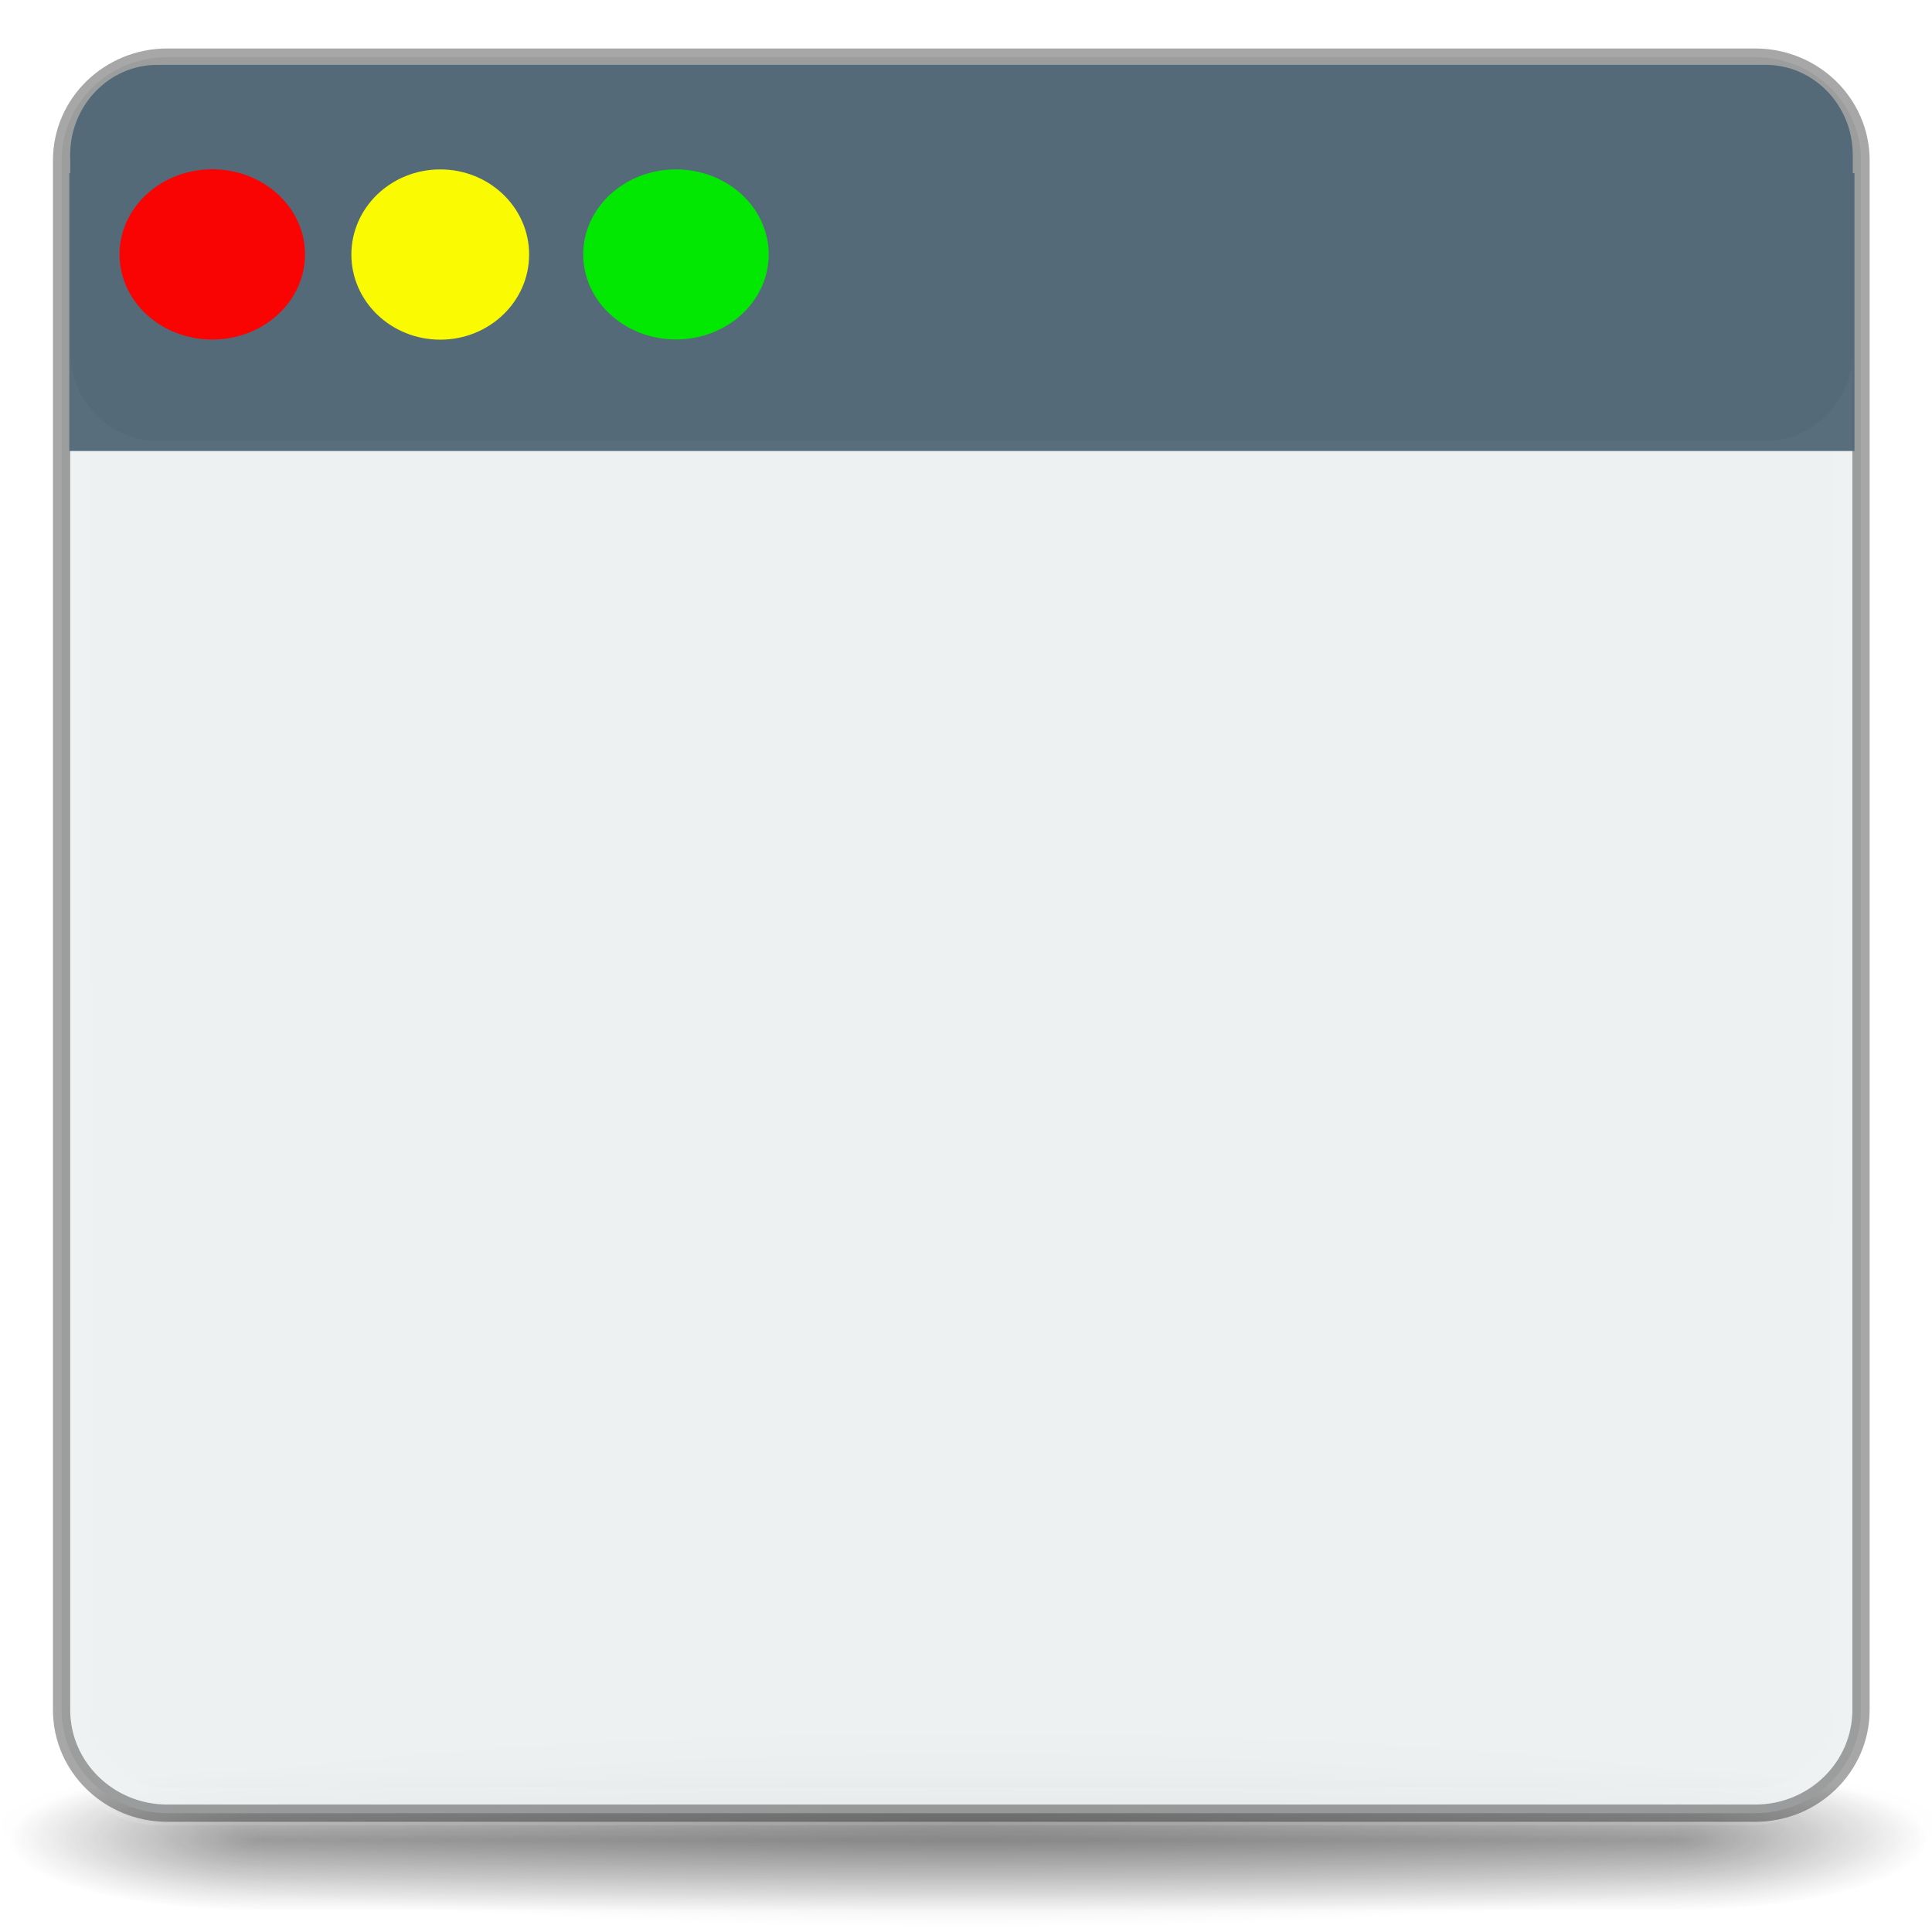
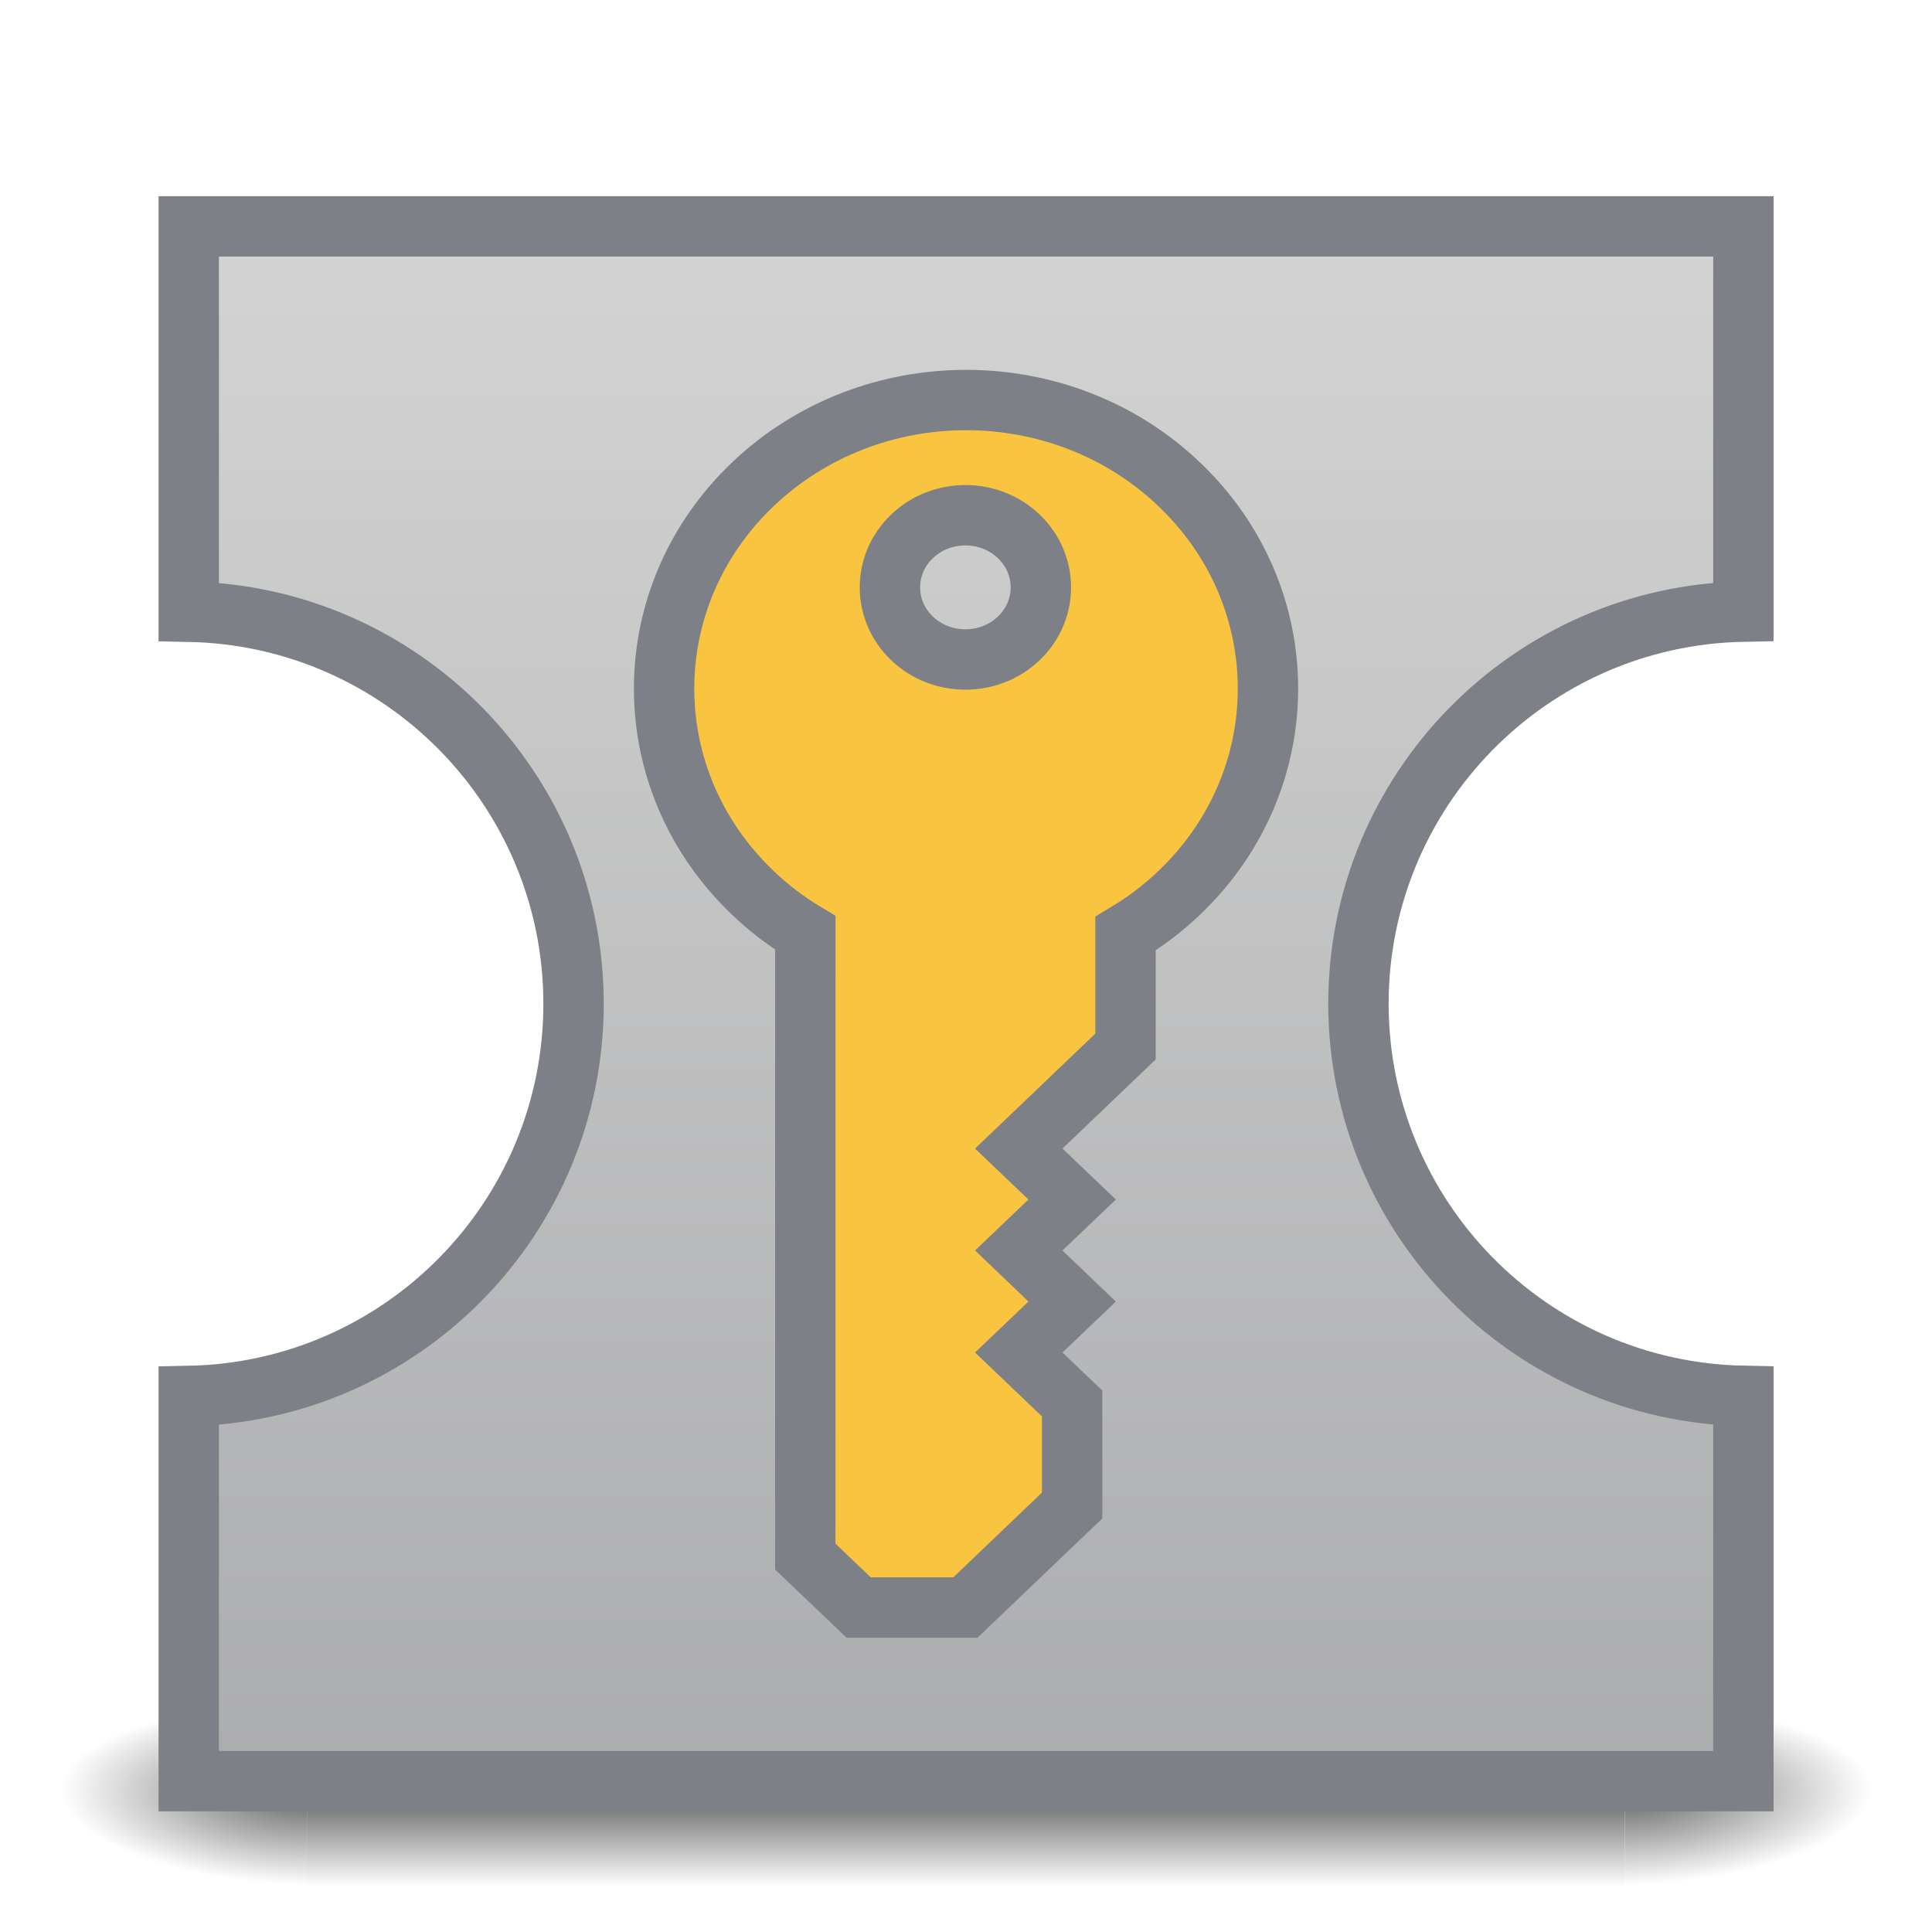
- <svg xmlns="http://www.w3.org/2000/svg" xmlns:xlink="http://www.w3.org/1999/xlink" version="1.1" width="16" height="16" id="svg3508">
-   <defs id="defs3510">
-     <linearGradient x1="23.996" y1="-0.667" x2="24" y2="40.444" id="linearGradient3174-3" xlink:href="#linearGradient3977-7-7" gradientUnits="userSpaceOnUse" gradientTransform="matrix(0.2972973,0,0,0.2432432,1.866156,3.162159)" />
-     <linearGradient id="linearGradient3977-7-7">
-       <stop id="stop3979-6-6" style="stop-color:#ffffff;stop-opacity:1" offset="0" />
-       <stop id="stop3981-3-44" style="stop-color:#ffffff;stop-opacity:0.235" offset="0" />
-       <stop id="stop3983-8-5" style="stop-color:#ffffff;stop-opacity:0.157" offset="1" />
-       <stop id="stop3985-2-08" style="stop-color:#ffffff;stop-opacity:0.392" offset="1" />
+ <svg xmlns="http://www.w3.org/2000/svg" xmlns:xlink="http://www.w3.org/1999/xlink" width="16" height="16" viewBox="0 0 16 16" id="svg5545" version="1.1">
+   <defs id="defs5547">
+     <linearGradient id="linearGradient4168">
+       <stop style="stop-color:#f9c440;stop-opacity:1" offset="0" id="stop4170" />
+       <stop style="stop-color:#f9c440;stop-opacity:1" offset="1" id="stop4172" />
    </linearGradient>
-     <linearGradient x1="25.132" y1="0.985" x2="25.132" y2="47.013" id="linearGradient3182-5" xlink:href="#linearGradient4337" gradientUnits="userSpaceOnUse" gradientTransform="matrix(0.3714277,0,0,0.2390117,-1.914262,2.897046)" />
-     <linearGradient id="linearGradient5736">
-       <stop id="stop5738" style="stop-color:#586e75;stop-opacity:1" offset="0" />
-       <stop id="stop5740" style="stop-color:#073642;stop-opacity:1" offset="1" />
+     <linearGradient id="linearGradient4151">
+       <stop style="stop-color:#abacae;stop-opacity:1;" offset="0" id="stop4153" />
+       <stop style="stop-color:#d4d4d4;stop-opacity:1" offset="1" id="stop4155" />
    </linearGradient>
-     <linearGradient id="linearGradient4337">
-       <stop id="stop4339" style="stop-color:#fdf6e3;stop-opacity:1" offset="0" />
-       <stop id="stop4341" style="stop-color:#eee8d5;stop-opacity:1" offset="1" />
+     <linearGradient id="linearGradient8378">
+       <stop style="stop-color:#000000;stop-opacity:1;" offset="0" id="stop8380" />
+       <stop id="stop8386" offset="0.5" style="stop-color:#000000;stop-opacity:0.502" />
+       <stop style="stop-color:#000000;stop-opacity:0;" offset="1" id="stop8382" />
    </linearGradient>
-     <linearGradient gradientTransform="matrix(0.3402577,0.09076733,-0.05512078,0.2048136,1.232501,-0.0196911)" gradientUnits="userSpaceOnUse" xlink:href="#linearGradient5736" id="linearGradient3192-0-3" y2="55.173" x2="26.445" y1="-2.101" x1="17.231" />
-     <linearGradient y2="47.013" x2="25.132" y1="0.985" x1="25.132" gradientTransform="matrix(0.3714277,0,0,0.2390117,-1.914262,2.897046)" gradientUnits="userSpaceOnUse" id="linearGradient4526" xlink:href="#linearGradient5736" />
-     <linearGradient y2="40.444" x2="24" y1="-0.667" x1="23.996" gradientTransform="matrix(0.2972973,0,0,0.2432432,1.866156,3.162159)" gradientUnits="userSpaceOnUse" id="linearGradient4528" xlink:href="#linearGradient3977-7-7" />
-     <radialGradient gradientTransform="matrix(0.06180142,0,0,0.01958996,1.341702,11.47563)" gradientUnits="userSpaceOnUse" xlink:href="#linearGradient3820-7-2-1" id="radialGradient3025-3" fy="186.171" fx="99.157" r="62.769" cy="186.171" cx="99.157" />
-     <linearGradient id="linearGradient3820-7-2-1">
-       <stop offset="0" style="stop-color:#3d3d3d;stop-opacity:1" id="stop3822-2-6-3" />
-       <stop offset="0.5" style="stop-color:#686868;stop-opacity:0.498" id="stop3864-8-7-7" />
-       <stop offset="1" style="stop-color:#686868;stop-opacity:0" id="stop3824-1-2-5" />
+     <linearGradient id="linearGradient8366">
+       <stop style="stop-color:#000000;stop-opacity:0" offset="0" id="stop8368" />
+       <stop id="stop8374" offset="0.5" style="stop-color:#000000;stop-opacity:1" />
+       <stop style="stop-color:#000000;stop-opacity:0" offset="1" id="stop8370" />
    </linearGradient>
-     <linearGradient gradientTransform="matrix(0.2633501,0,0,0.2653739,-11.3192,3.350837)" gradientUnits="userSpaceOnUse" xlink:href="#linearGradient4011" id="linearGradient3019-3" y2="44.341" x2="71.204" y1="6.238" x1="71.204" />
-     <linearGradient id="linearGradient4011">
-       <stop offset="0" style="stop-color:#ffffff;stop-opacity:1" id="stop4013" />
-       <stop offset="0.508" style="stop-color:#ffffff;stop-opacity:0.235" id="stop4015" />
-       <stop offset="0.835" style="stop-color:#ffffff;stop-opacity:0.157" id="stop4017" />
-       <stop offset="1" style="stop-color:#ffffff;stop-opacity:0.392" id="stop4019" />
-     </linearGradient>
-     <linearGradient x1="167.983" y1="6.833" x2="167.983" y2="61.692" id="linearGradient3012-1" xlink:href="#linearGradient5803-2-1" gradientUnits="userSpaceOnUse" gradientTransform="matrix(0.1776165,0,0,0.1789815,-21.08534,4.136694)" />
-     <linearGradient id="linearGradient5803-2-1">
-       <stop id="stop5805-1-6" style="stop-color:#fff5ef;stop-opacity:1" offset="0" />
-       <stop id="stop5807-6-6" style="stop-color:#fef8dd;stop-opacity:1" offset="1" />
-     </linearGradient>
-     <radialGradient gradientTransform="matrix(0.229338,0,0,0.02394386,8.955951,12.87552)" gradientUnits="userSpaceOnUse" xlink:href="#linearGradient3811" id="radialGradient4111" fy="93.468" fx="-4.029" r="35.338" cy="93.468" cx="-4.029" />
-     <linearGradient id="linearGradient3811">
-       <stop offset="0" style="stop-color:#000000;stop-opacity:1" id="stop3813" />
-       <stop offset="1" style="stop-color:#000000;stop-opacity:0" id="stop3815" />
-     </linearGradient>
-     <radialGradient gradientTransform="matrix(2.003784,0,0,1.4,27.98813,-17.4)" gradientUnits="userSpaceOnUse" xlink:href="#linearGradient3688-166-749-5" id="radialGradient4093" fy="43.5" fx="4.993" r="2.5" cy="43.5" cx="4.993" />
-     <linearGradient id="linearGradient3688-166-749-5">
-       <stop offset="0" style="stop-color:#181818;stop-opacity:1" id="stop2883-0" />
-       <stop offset="1" style="stop-color:#181818;stop-opacity:0" id="stop2885-5" />
-     </linearGradient>
-     <radialGradient gradientTransform="matrix(2.003784,0,0,1.4,-20.01187,-104.4)" gradientUnits="userSpaceOnUse" xlink:href="#linearGradient3688-166-749-5" id="radialGradient4095" fy="43.5" fx="4.993" r="2.5" cy="43.5" cx="4.993" />
-     <linearGradient gradientUnits="userSpaceOnUse" xlink:href="#linearGradient3702-501-757-0" id="linearGradient4097" y2="39.999" x2="25.058" y1="47.028" x1="25.058" />
-     <linearGradient id="linearGradient3702-501-757-0">
-       <stop offset="0" style="stop-color:#181818;stop-opacity:0" id="stop2895-0" />
-       <stop offset="0.5" style="stop-color:#181818;stop-opacity:1" id="stop2897-2" />
-       <stop offset="1" style="stop-color:#181818;stop-opacity:0" id="stop2899-6" />
-     </linearGradient>
-     <linearGradient gradientTransform="matrix(0.3958949,0,0,0.3849516,-1.597159,-1.31745)" gradientUnits="userSpaceOnUse" xlink:href="#linearGradient3924" id="linearGradient4136" y2="43" x2="24" y1="5" x1="24" />
-     <linearGradient id="linearGradient3924">
-       <stop offset="0" style="stop-color:#ffffff;stop-opacity:1" id="stop3926" />
-       <stop offset="0.063" style="stop-color:#ffffff;stop-opacity:0.235" id="stop3928" />
-       <stop offset="0.951" style="stop-color:#ffffff;stop-opacity:0.157" id="stop3930" />
-       <stop offset="1" style="stop-color:#ffffff;stop-opacity:0.392" id="stop3932" />
-     </linearGradient>
-     <linearGradient gradientTransform="matrix(0.3949481,0,0,0.3854208,-1.517434,-1.505945)" gradientUnits="userSpaceOnUse" xlink:href="#linearGradient3924" id="linearGradient4136-3" y2="43" x2="24" y1="5" x1="24" />
+     <linearGradient xlink:href="#linearGradient8366" id="linearGradient8372" x1="69.341" y1="94.528" x2="82.353" y2="94.528" gradientUnits="userSpaceOnUse" gradientTransform="matrix(0.115277,0,0,1.633763,-135.6184,-146.4363)" />
+     <radialGradient xlink:href="#linearGradient8378" id="radialGradient8384" cx="8.381" cy="108.455" fx="8.381" fy="108.455" r="17.635" gradientTransform="matrix(0.115123,-0.00268357,0,0.04211728,12.49907,122.3231)" gradientUnits="userSpaceOnUse" />
+     <radialGradient xlink:href="#linearGradient8378" id="radialGradient8384-9" cx="8.381" cy="108.455" fx="8.381" fy="108.455" r="17.635" gradientTransform="matrix(0.115123,-0.00268357,0,0.04211728,-3.500929,122.3231)" gradientUnits="userSpaceOnUse" />
+     <linearGradient xlink:href="#linearGradient4151" id="linearGradient4157" x1="21.927" y1="119.3" x2="21.927" y2="14.971" gradientUnits="userSpaceOnUse" gradientTransform="matrix(0.125,0,0,0.1249998,1.0380309e-6,1036.3)" />
+     <linearGradient xlink:href="#linearGradient4168" id="linearGradient4174" x1="8" y1="114.594" x2="7.812" y2="125.656" gradientUnits="userSpaceOnUse" />
  </defs>
-   <path d="m 16.136,15.114 a 8.104,0.846 0 0 1 -16.209,0 8.104,0.846 0 1 1 16.209,0 z" id="path3041" style="color:#000000;display:inline;overflow:visible;visibility:visible;opacity:0.2;fill:url(#radialGradient4111);fill-opacity:1;fill-rule:nonzero;stroke:none;stroke-width:1;marker:none;enable-background:accumulate" />
-   <g transform="matrix(0.3971522,0,0,0.1304924,-1.515955,9.692241)" id="g2036" style="display:inline">
-     <g transform="matrix(1.052632,0,0,1.285713,-1.263158,-13.42854)" id="g3712" style="opacity:0.4">
-       <rect width="5" height="7" x="38" y="40" id="rect2801" style="fill:url(#radialGradient4093);fill-opacity:1;stroke:none" />
-       <rect width="5" height="7" x="-10" y="-47" transform="scale(-1,-1)" id="rect3696" style="fill:url(#radialGradient4095);fill-opacity:1;stroke:none" />
-       <rect width="28" height="7" x="10" y="40" id="rect3700" style="fill:url(#linearGradient4097);fill-opacity:1;stroke:none" />
-     </g>
+   <g id="layer6" transform="translate(0,-112)">
+     <rect style="opacity:0.6;fill:url(#linearGradient8372);fill-opacity:1;fill-rule:nonzero;stroke:none;stroke-width:1;stroke-linecap:butt;stroke-linejoin:miter;stroke-miterlimit:4;stroke-dasharray:none;stroke-dashoffset:0;stroke-opacity:1" id="rect8356" width="1.5" height="10.909" x="-127.625" y="2.545" transform="matrix(0,-1,1,0,0,0)" />
+     <rect style="opacity:0.6;fill:url(#radialGradient8384);fill-opacity:1;fill-rule:nonzero;stroke:none;stroke-width:1;stroke-linecap:butt;stroke-linejoin:miter;stroke-miterlimit:4;stroke-dasharray:none;stroke-dashoffset:0;stroke-opacity:1" id="rect8376" width="2.045" height="1.5" x="13.455" y="126.125" />
+     <rect style="opacity:0.6;fill:url(#radialGradient8384-9);fill-opacity:1;fill-rule:nonzero;stroke:none;stroke-width:1;stroke-linecap:butt;stroke-linejoin:miter;stroke-miterlimit:4;stroke-dasharray:none;stroke-dashoffset:0;stroke-opacity:1" id="rect8376-6" width="2.045" height="1.5" x="-2.545" y="126.125" transform="scale(-1,1)" />
+     <rect style="fill:url(#linearGradient4174);fill-opacity:1;stroke:none;stroke-width:1;stroke-miterlimit:4;stroke-dasharray:none;stroke-opacity:1" id="rect4166" width="5.188" height="10.812" x="5.312" y="114.75" />
  </g>
-   <rect width="14.648" height="14.243" rx="0.725" ry="0.705" x="0.58" y="0.8" id="rect6741-7" style="opacity:0.3;fill:none;stroke:url(#linearGradient4136);stroke-width:0.143;stroke-linecap:round;stroke-linejoin:round;stroke-miterlimit:4;stroke-dasharray:none;stroke-dashoffset:0;stroke-opacity:1" />
-   <rect width="14.902" height="14.543" rx="0.876" ry="0.855" x="0.51" y="0.473" id="rect5505-21-3-5" style="color:#000000;display:inline;overflow:visible;visibility:visible;opacity:0.9;fill:#ecf0f1;fill-opacity:1;fill-rule:nonzero;stroke:none;stroke-width:1;marker:none;enable-background:accumulate" />
-   <rect width="14.613" height="14.261" rx="0.723" ry="0.706" x="0.655" y="0.614" id="rect6741-7-6" style="opacity:0.3;fill:none;stroke:url(#linearGradient4136-3);stroke-width:0.143;stroke-linecap:round;stroke-linejoin:round;stroke-miterlimit:4;stroke-dasharray:none;stroke-dashoffset:0;stroke-opacity:1" />
-   <rect width="14.902" height="14.543" rx="0.876" ry="0.855" x="0.51" y="0.473" id="rect5505-21-3-1-2" style="color:#000000;display:inline;overflow:visible;visibility:visible;opacity:0.7;fill:none;stroke:#000000;stroke-width:0.143;stroke-linecap:round;stroke-linejoin:round;stroke-miterlimit:4;stroke-dasharray:none;stroke-dashoffset:0;stroke-opacity:0.496;marker:none;enable-background:accumulate" />
-   <rect width="14.763" height="3.114" rx="0.722" ry="0.747" x="0.581" y="0.537" id="rect5505-21-3-5-3" style="color:#000000;display:inline;overflow:visible;visibility:visible;opacity:1;fill:#546a79;fill-opacity:1;fill-rule:nonzero;stroke:none;stroke-width:1;marker:none;enable-background:accumulate" />
-   <rect style="opacity:0.97;fill:#546a79;fill-opacity:1;fill-rule:nonzero;stroke:none;stroke-width:1.712;stroke-miterlimit:4;stroke-dasharray:none;stroke-opacity:0.496" id="rect4199" width="14.784" height="2.302" x="0.574" y="1.433" rx="0" ry="0" />
-   <ellipse style="opacity:0.97;fill:#ff0000;fill-opacity:1;fill-rule:nonzero;stroke:none;stroke-width:1.712;stroke-miterlimit:4;stroke-dasharray:none;stroke-opacity:0.496" id="path4203" cx="1.758" cy="2.107" rx="0.768" ry="0.705" />
-   <ellipse style="opacity:0.97;fill:#ffff00;fill-opacity:1;fill-rule:nonzero;stroke:none;stroke-width:1.712;stroke-miterlimit:4;stroke-dasharray:none;stroke-opacity:0.496" id="path4207" cx="3.646" cy="2.108" rx="0.736" ry="0.705" />
-   <ellipse style="opacity:0.97;fill:#00eb00;fill-opacity:1;fill-rule:nonzero;stroke:none;stroke-width:1.712;stroke-miterlimit:4;stroke-dasharray:none;stroke-opacity:0.496" id="path4209" cx="5.598" cy="2.107" rx="0.768" ry="0.704" />
+   <g id="layer1" transform="translate(0,-1036.362)" style="display:inline">
+     <path style="opacity:1;fill:url(#linearGradient4157);fill-opacity:1;fill-rule:nonzero;stroke:#7e8087;stroke-width:0.5;stroke-linecap:butt;stroke-linejoin:miter;stroke-miterlimit:4;stroke-dasharray:none;stroke-dashoffset:0;stroke-opacity:1" d="m 1.563,1038.237 0,3.095 0,0.096 c 1.769,0.034 3.186,1.477 3.187,3.247 -8.65e-4,1.77 -1.418,3.214 -3.187,3.248 l 0,0.095 0,3.095 12.875,0 0,-3.095 0,-0.096 c -1.769,-0.034 -3.186,-1.477 -3.188,-3.247 9.01e-4,-1.77 1.418,-3.214 3.188,-3.248 l 0,-0.095 0,-3.095 z m 6.437,1.438 c 0.64,-2e-4 1.28,0.233 1.768,0.7 0.977,0.933 0.977,2.446 0,3.379 -0.138,0.132 -0.288,0.245 -0.447,0.34 l 0,0.935 -0.884,0.845 0.442,0.422 -0.442,0.422 0.442,0.423 -0.442,0.422 0.442,0.422 0,0.845 -0.884,0.845 -0.884,0 -0.442,-0.422 4.875e-4,-5.165 c -0.155,-0.093 -0.302,-0.204 -0.437,-0.334 -0.977,-0.933 -0.977,-2.446 0,-3.379 0.488,-0.466 1.128,-0.7 1.767,-0.7 z m -0.005,0.954 c -0.16,0 -0.32,0.058 -0.442,0.175 -0.244,0.233 -0.244,0.612 0,0.845 0.244,0.233 0.64,0.233 0.884,0 0.244,-0.233 0.244,-0.612 0,-0.845 -0.122,-0.117 -0.282,-0.175 -0.442,-0.175 z" id="path6148" />
+     <rect style="opacity:1;fill:#ff0000;fill-opacity:0;fill-rule:nonzero;stroke:none;stroke-width:1;stroke-linecap:butt;stroke-linejoin:miter;stroke-miterlimit:4;stroke-dasharray:none;stroke-dashoffset:0;stroke-opacity:1" id="rect6227" width="28.45" height="28.39" x="10.654" y="1018.888" />
+   </g>
</svg>
